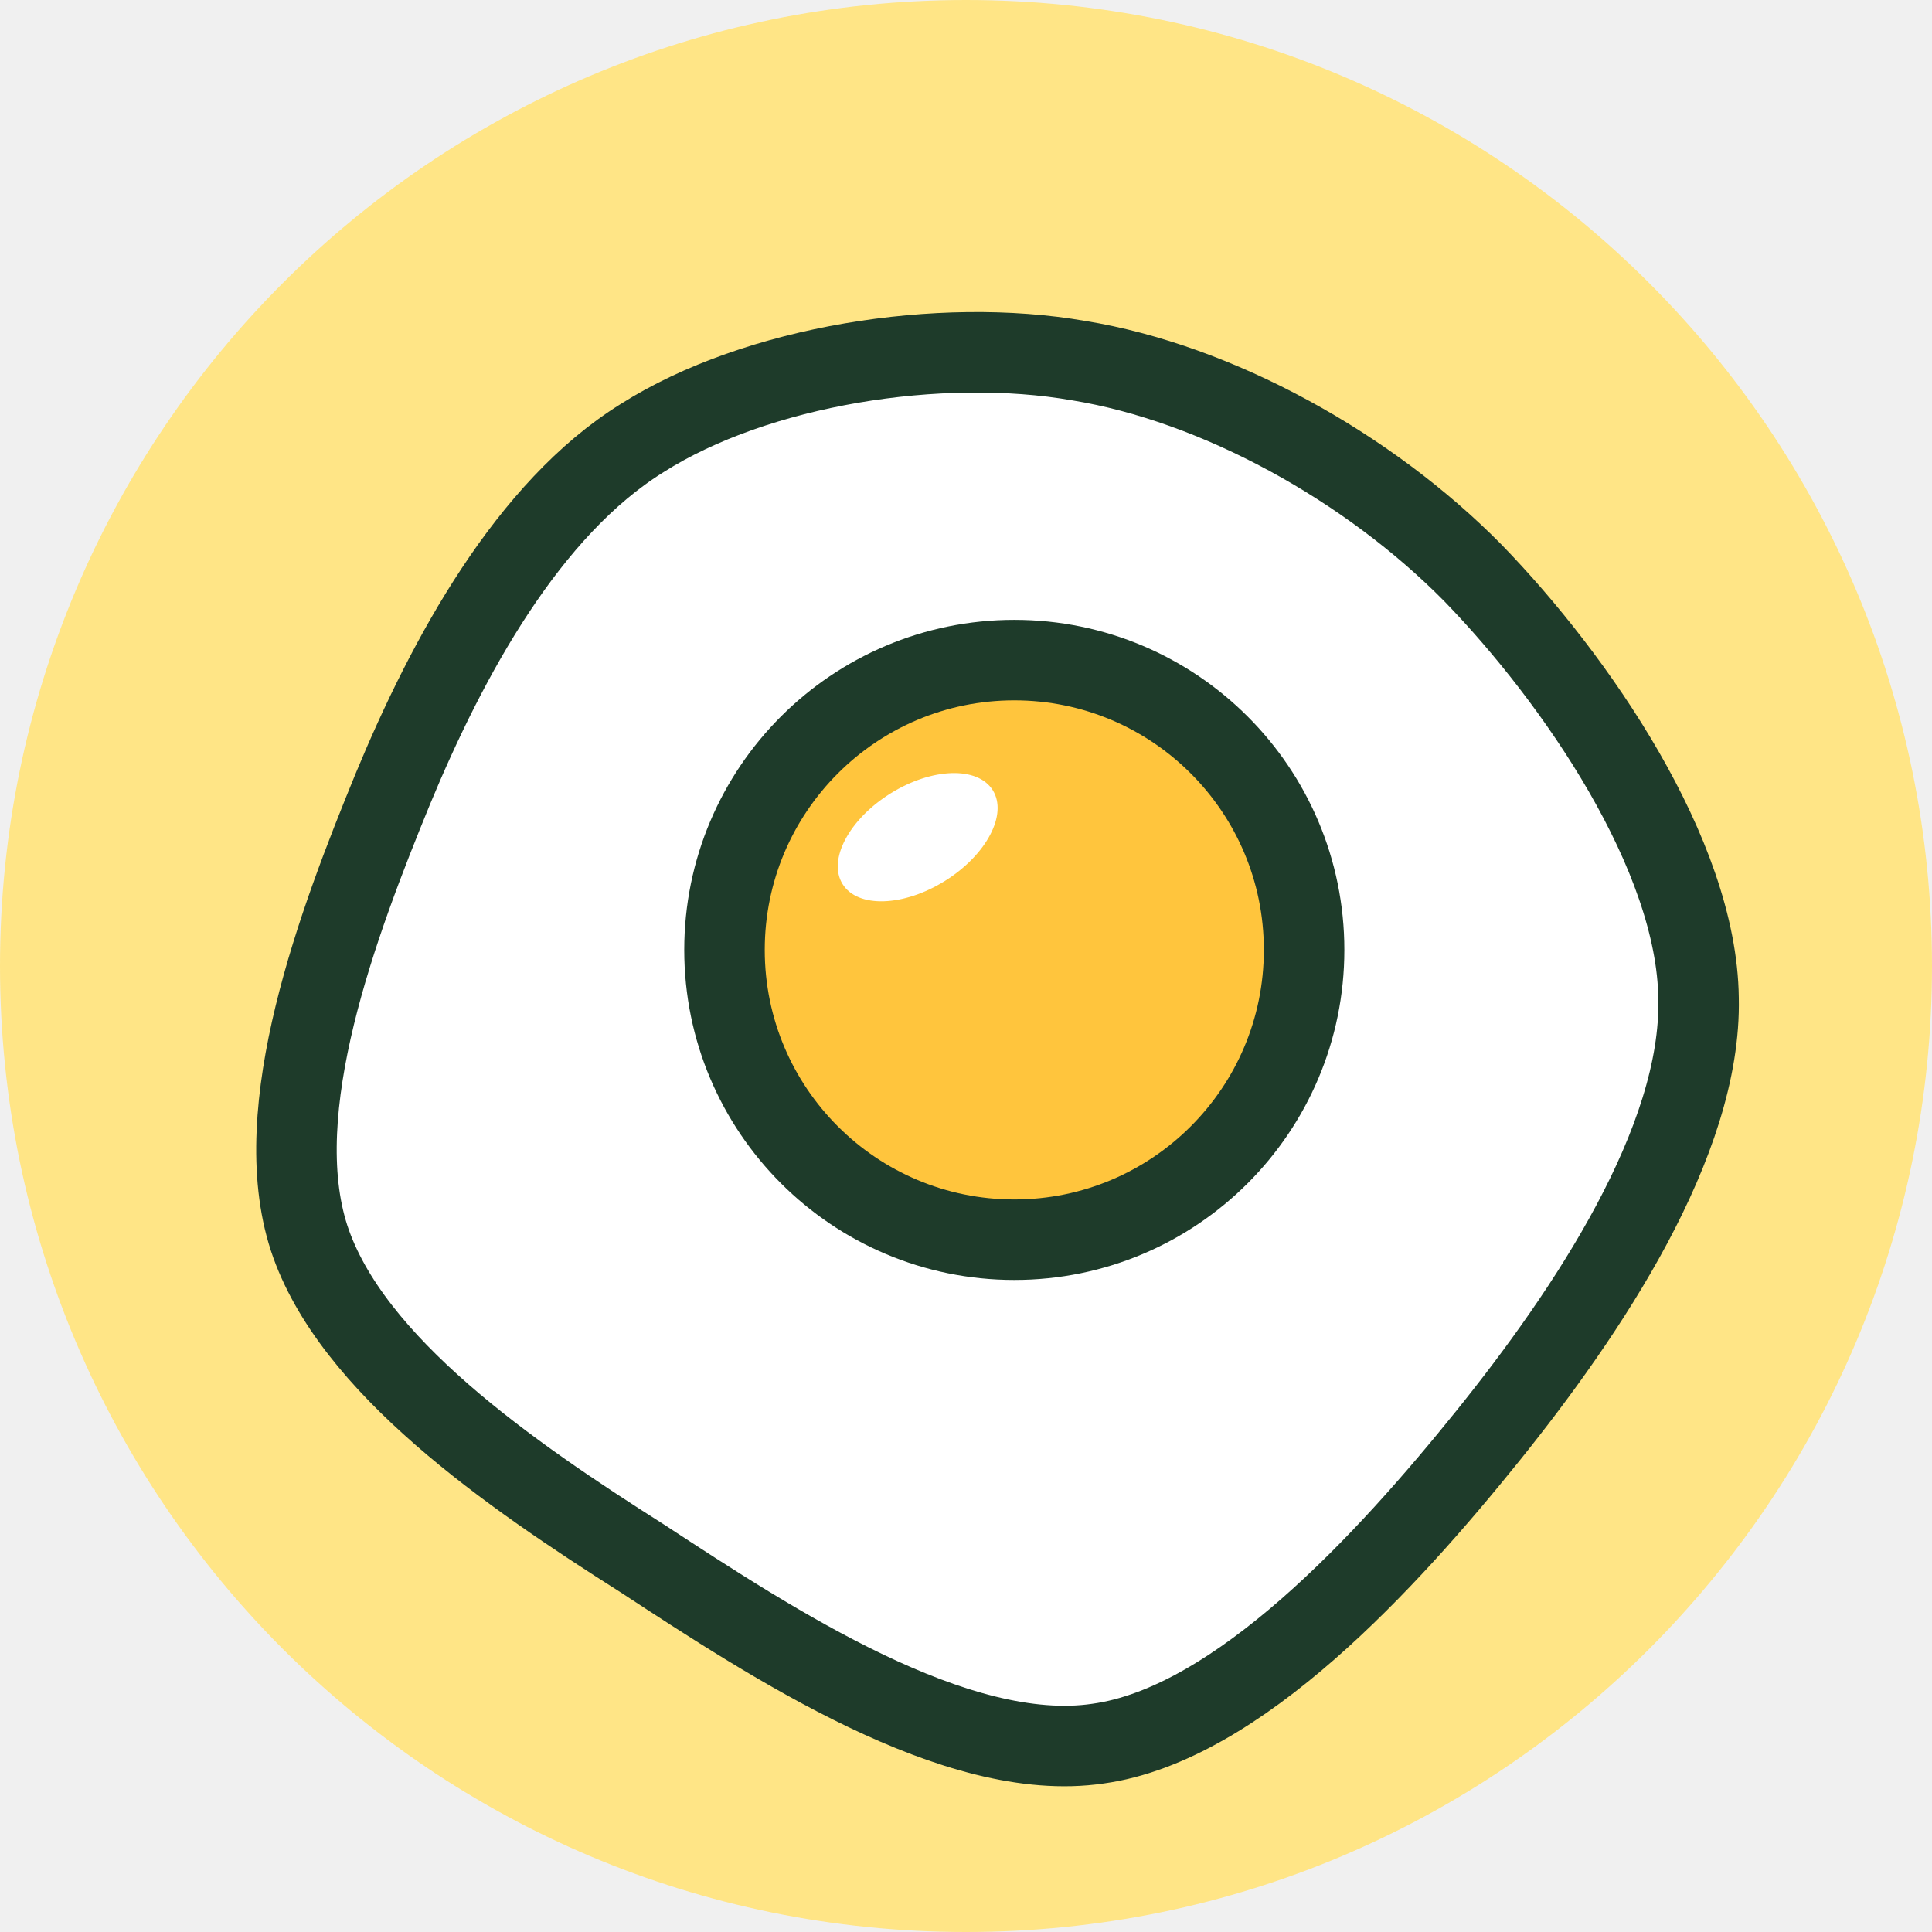
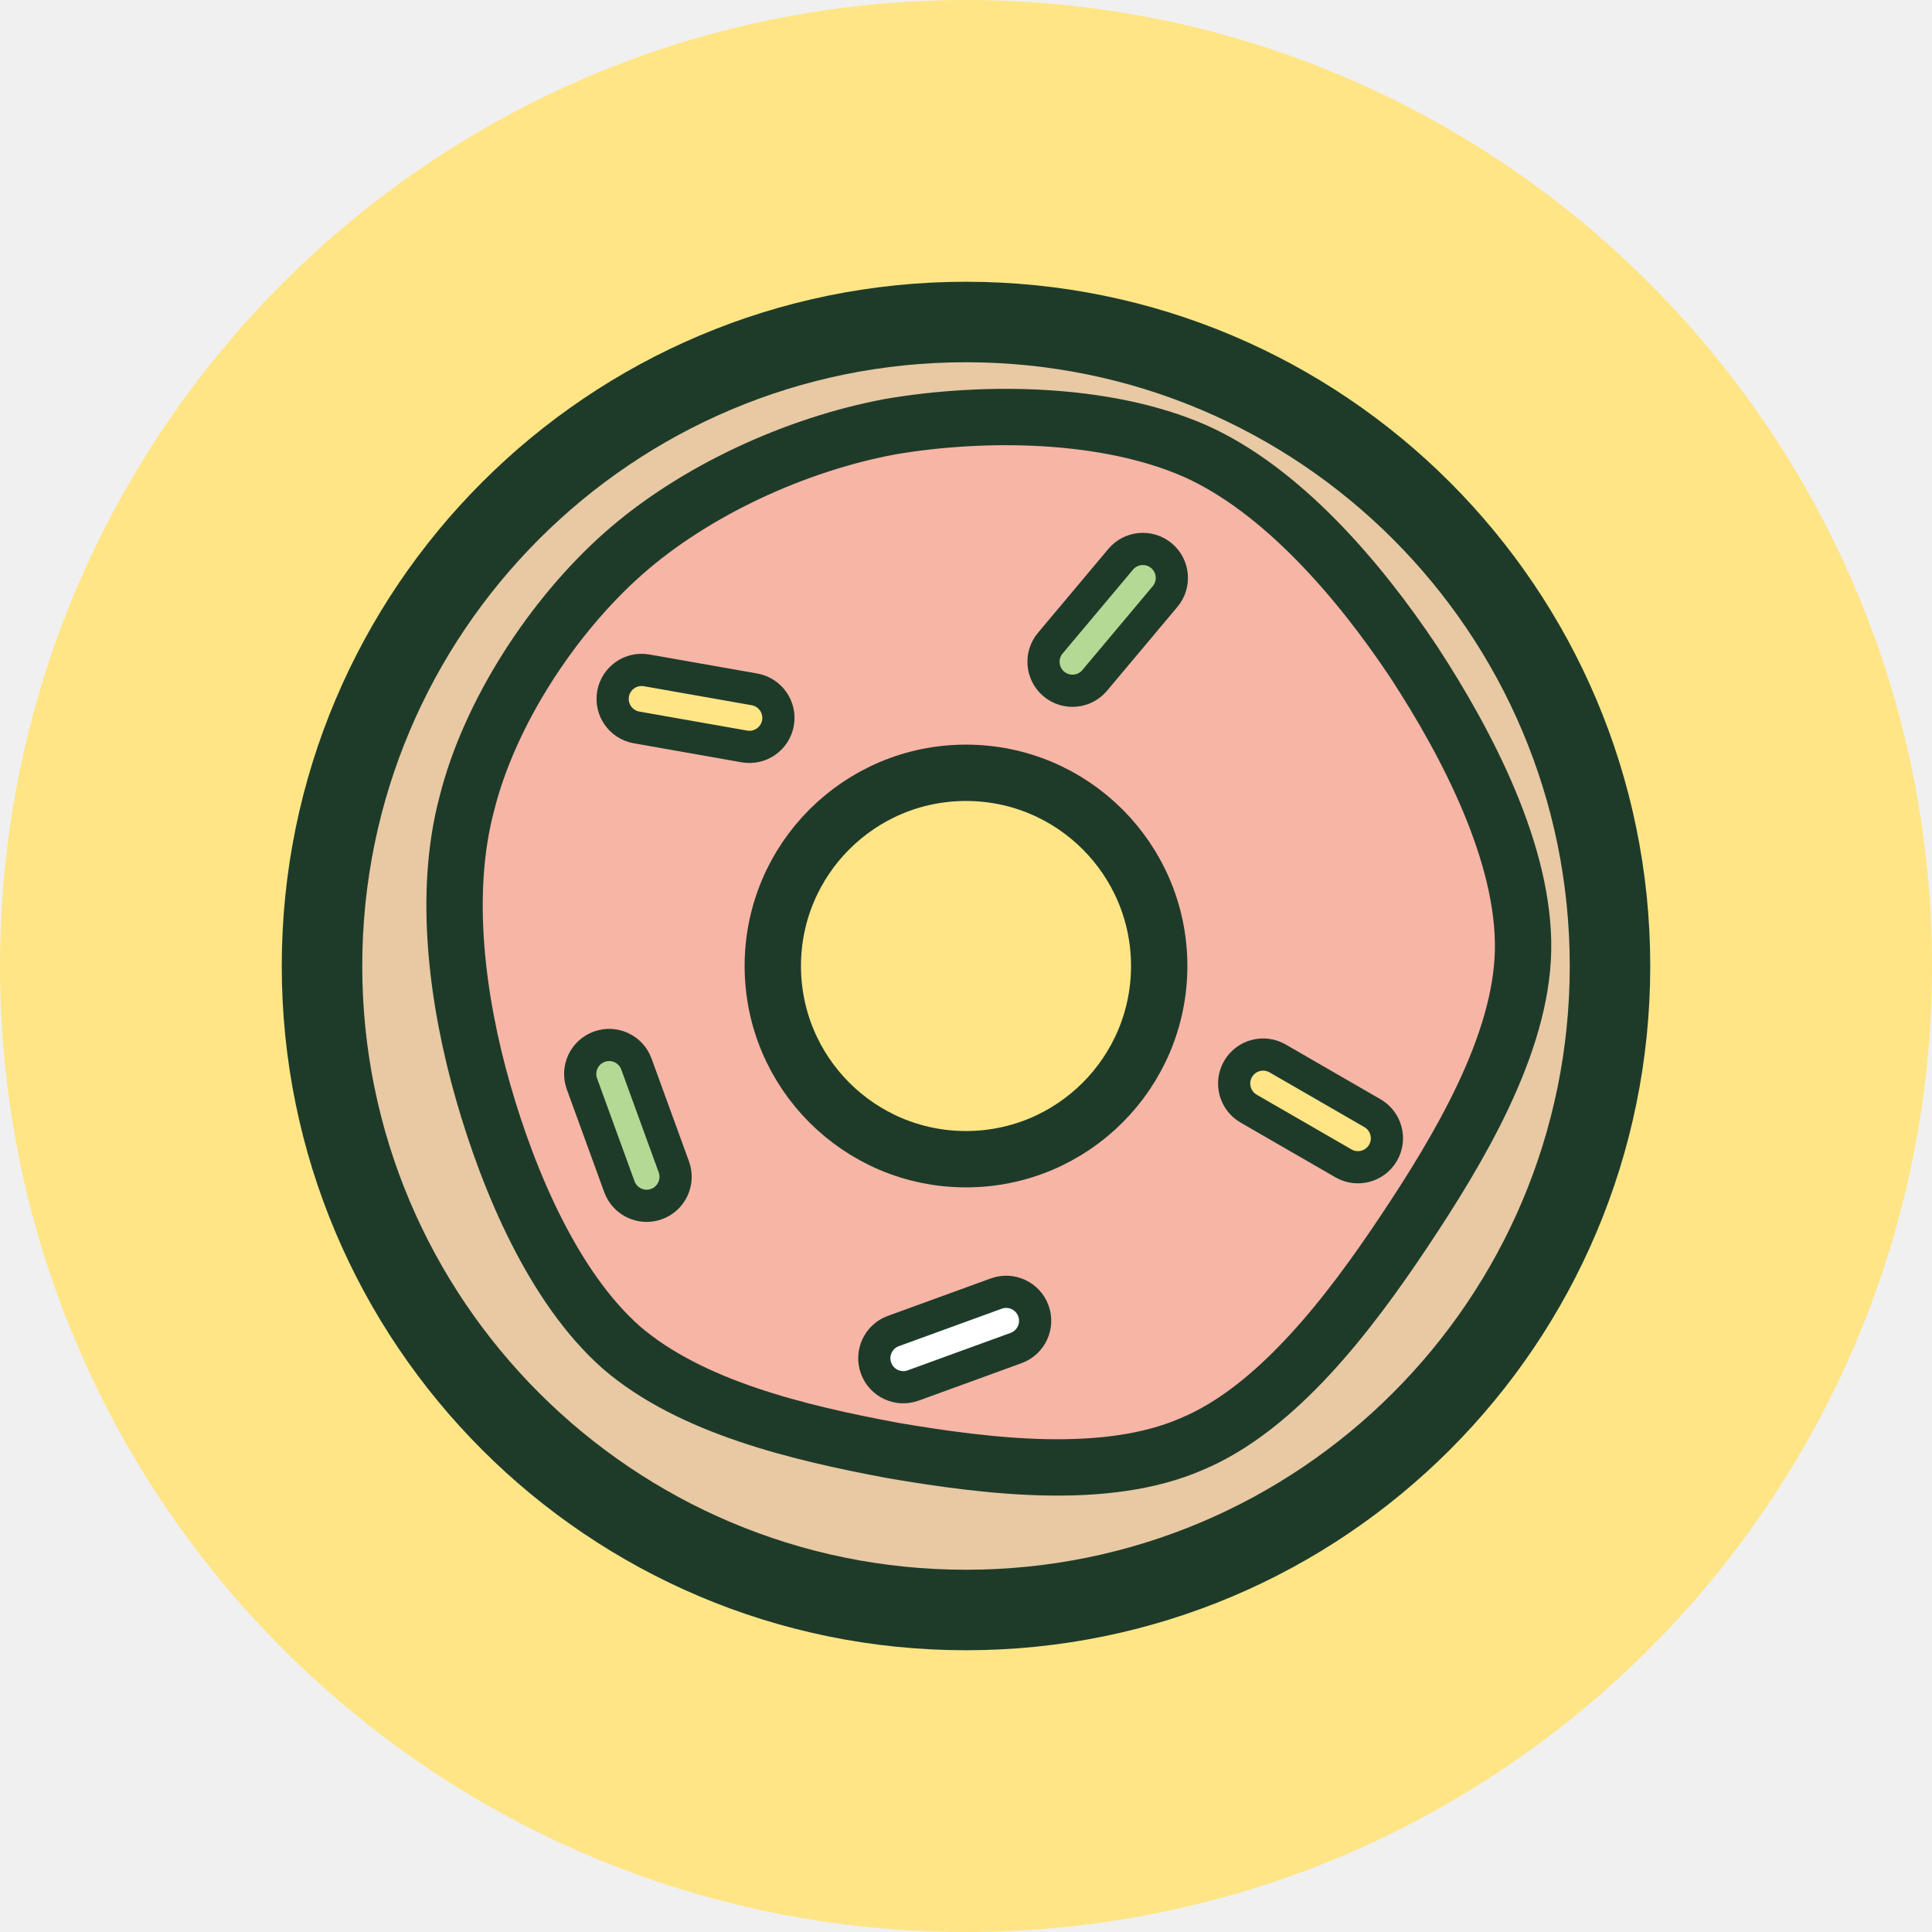
<svg xmlns="http://www.w3.org/2000/svg" viewBox="0.0 0.0 120.0 120.0" role="img" aria-label="Live to Eat Food">
  <circle cx="60" cy="60" r="60" fill="#FFE586" />
-   <g stroke="#1E3B2A" stroke-width="5" stroke-linejoin="round">
-     <path d="M105.5 62.0 C105.7 70.9 98.6 81.5 92.4 89.2 C86.2 96.9 76.9 107.1 68.2 108.3 C59.4 109.6 48.0 102.1 39.9 96.8 C31.7 91.6 21.8 84.8 19.2 76.9 C16.6 68.9 21.0 57.3 24.4 49.0 C27.8 40.8 32.8 31.6 39.9 27.2 C47.0 22.7 58.4 20.9 67.0 22.4 C75.6 23.8 85.0 29.0 91.5 35.6 C97.9 42.2 105.4 53.1 105.5 62.0Z" fill="#FFFFFF" />
-     <circle cx="63" cy="59" r="18" fill="#FFC53D" />
-   </g>
-   <ellipse cx="57" cy="52" rx="5.5" ry="3.2" transform="rotate(-32 57 52)" fill="#FFFFFF" />
+   <circle cx="60" cy="60" r="40" fill="#E8C9A3" stroke="#1E3B2A" stroke-width="5" />
+   <path d="M94.6 59.0 C94.5 64.9 90.6 71.4 87.2 76.5 C83.8 81.6 79.3 87.5 74.0 89.7 C68.7 92.0 61.4 91.1 55.5 90.1 C49.6 89.0 42.9 87.4 38.6 83.7 C34.4 80.0 31.6 73.4 30.0 67.8 C28.4 62.2 27.5 55.5 29.0 49.9 C30.4 44.3 34.3 38.3 38.7 34.4 C43.1 30.5 49.4 27.6 55.3 26.5 C61.2 25.5 68.7 25.6 74.2 28.0 C79.6 30.4 84.4 36.0 87.8 41.1 C91.2 46.3 94.7 53.1 94.6 59.0Z" fill="#F7B5A6" stroke="#1E3B2A" stroke-width="3.5" stroke-linejoin="round" />
+   <circle cx="60" cy="60" r="12.0" fill="#FFE586" stroke="#1E3B2A" stroke-width="3.5" />
+   <rect x="76.2" y="67.2" width="10.4" height="3.6" rx="1.8" fill="#FFE586" stroke="#1E3B2A" stroke-width="2.0" transform="rotate(30 81.4 69.0)" />
+   <rect x="54.1" y="81.4" width="10.4" height="3.6" rx="1.8" fill="#FFFFFF" stroke="#1E3B2A" stroke-width="2.0" transform="rotate(-20 59.3 83.2)" />
+   <rect x="33.8" y="68.1" width="10.4" height="3.6" rx="1.8" fill="#B3DA94" stroke="#1E3B2A" stroke-width="2.0" transform="rotate(70 39.0 69.9)" />
+   <rect x="38.0" y="42.2" width="10.4" height="3.6" rx="1.8" fill="#FFE586" stroke="#1E3B2A" stroke-width="2.0" transform="rotate(10 43.2 44.0)" />
+   <rect x="63.6" y="36.7" width="10.4" height="3.6" rx="1.8" fill="#B3DA94" stroke="#1E3B2A" stroke-width="2.0" transform="rotate(-50 68.8 38.5)" />
</svg>
